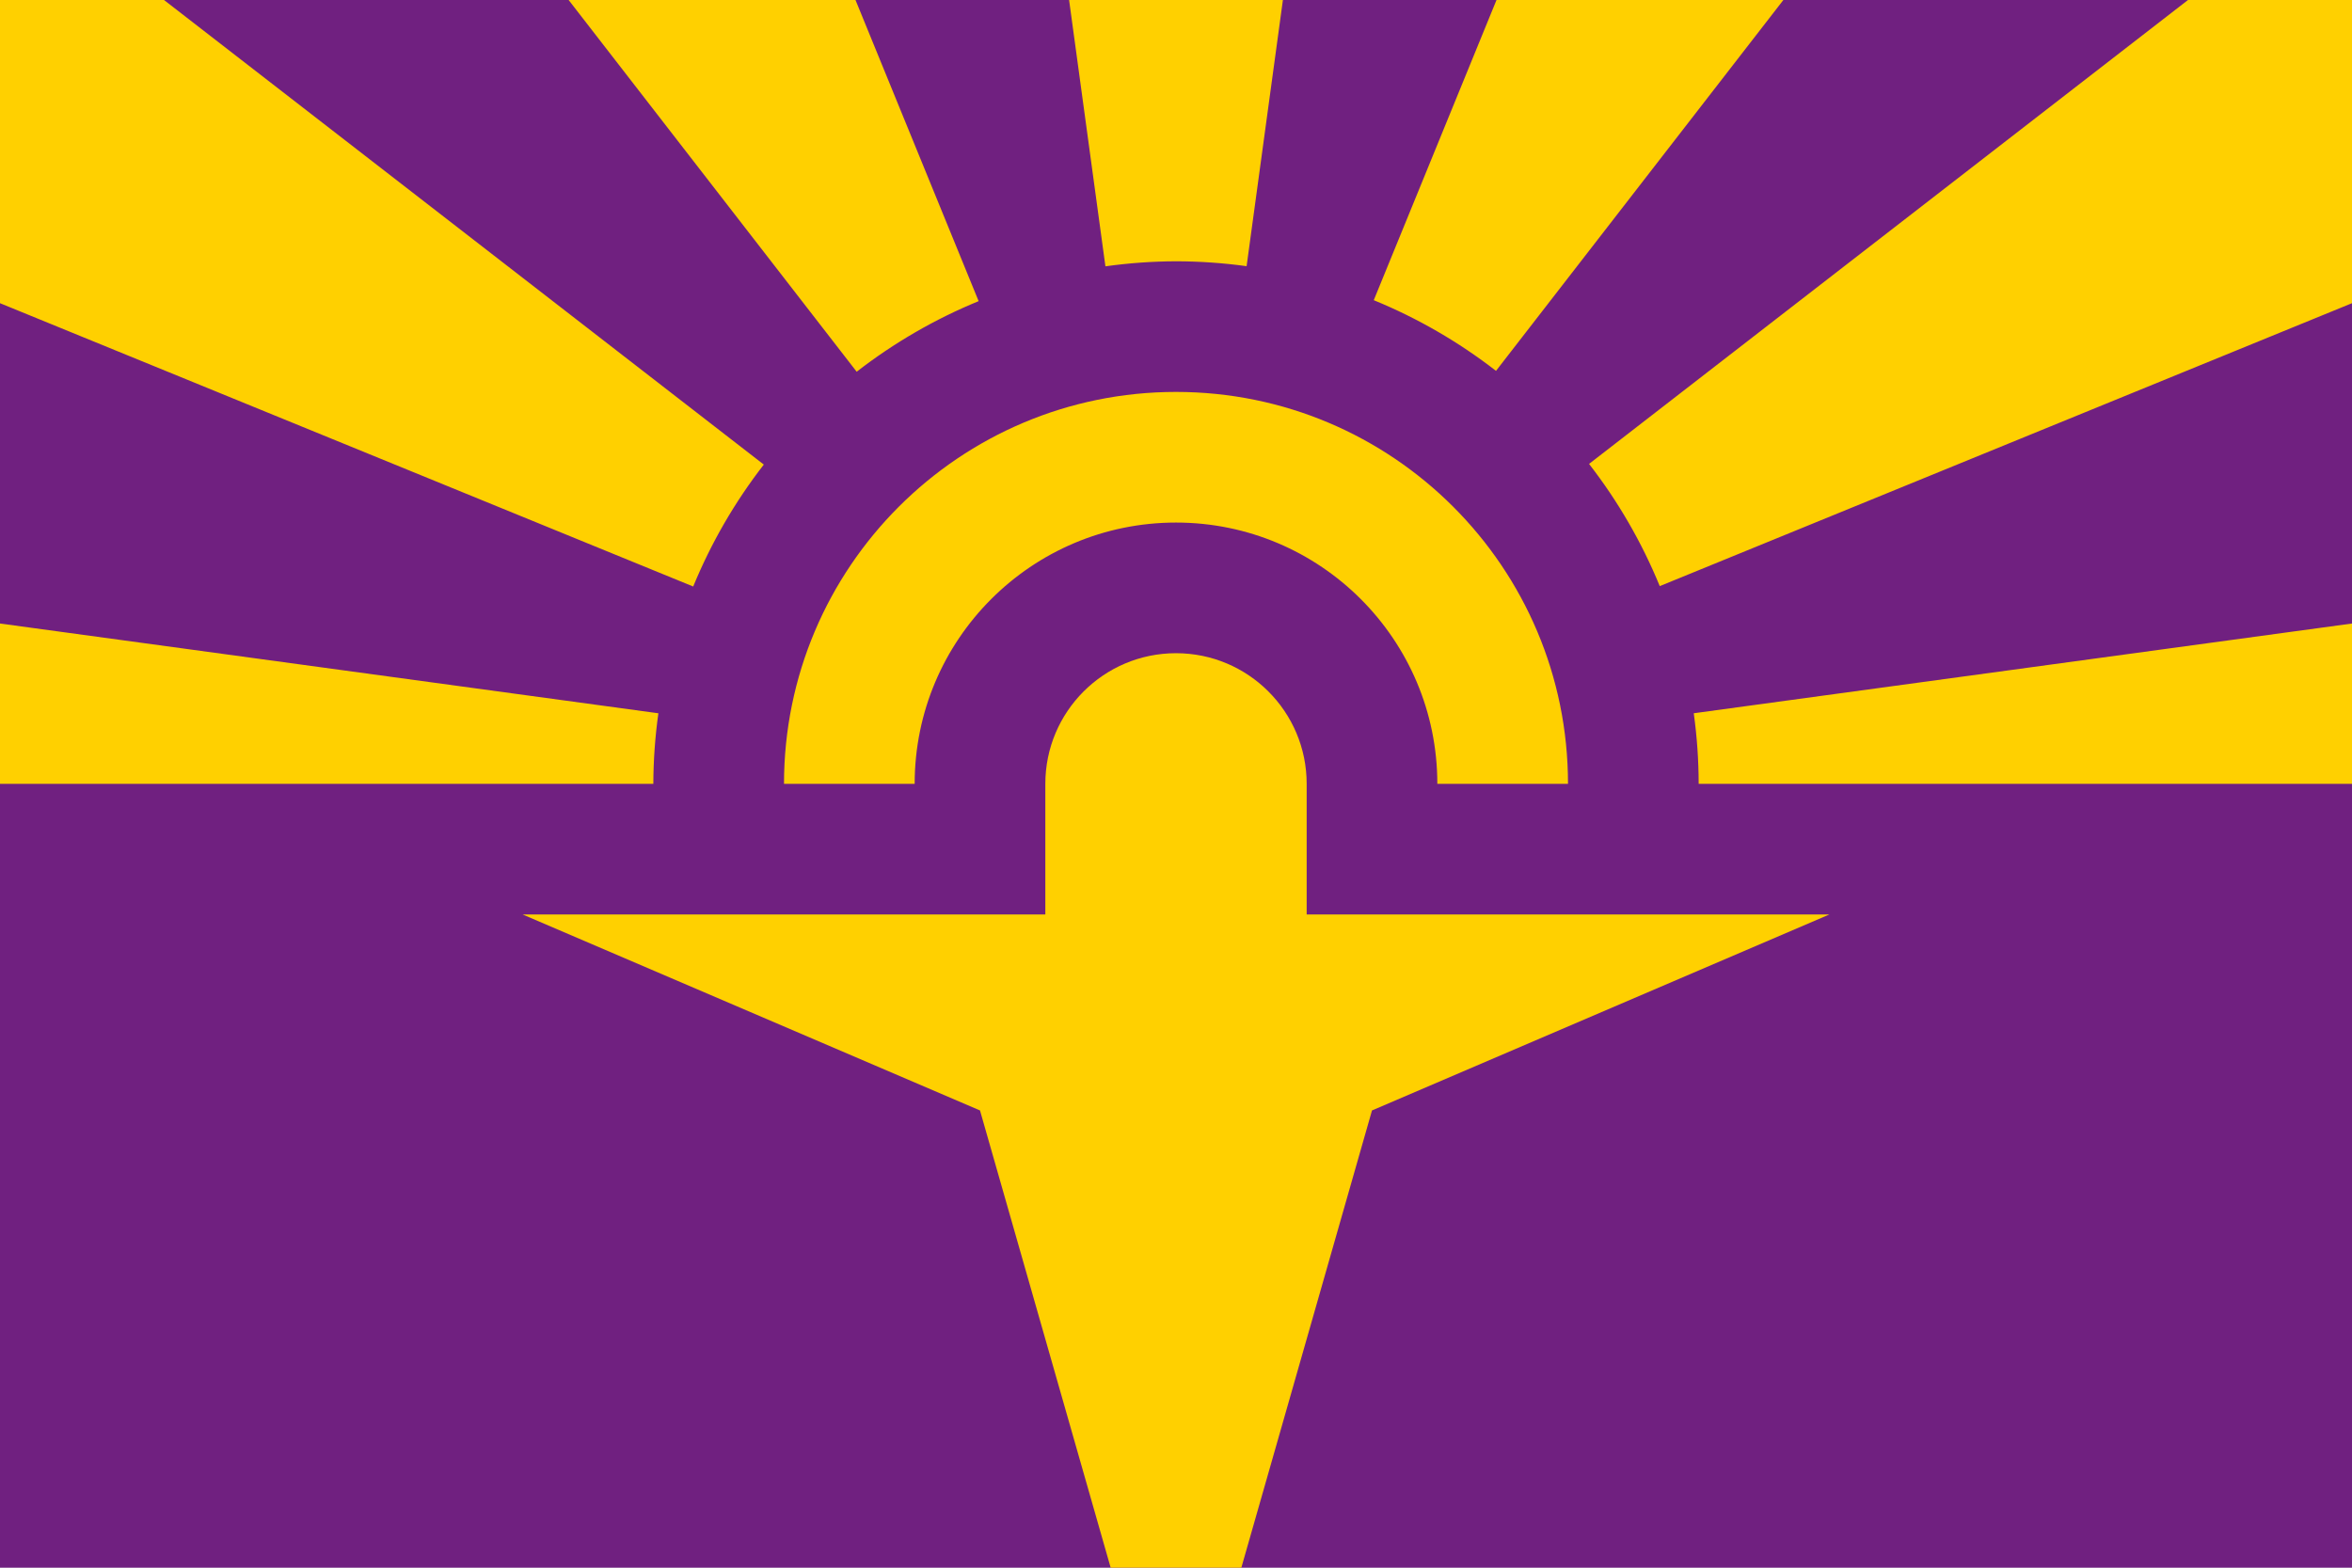
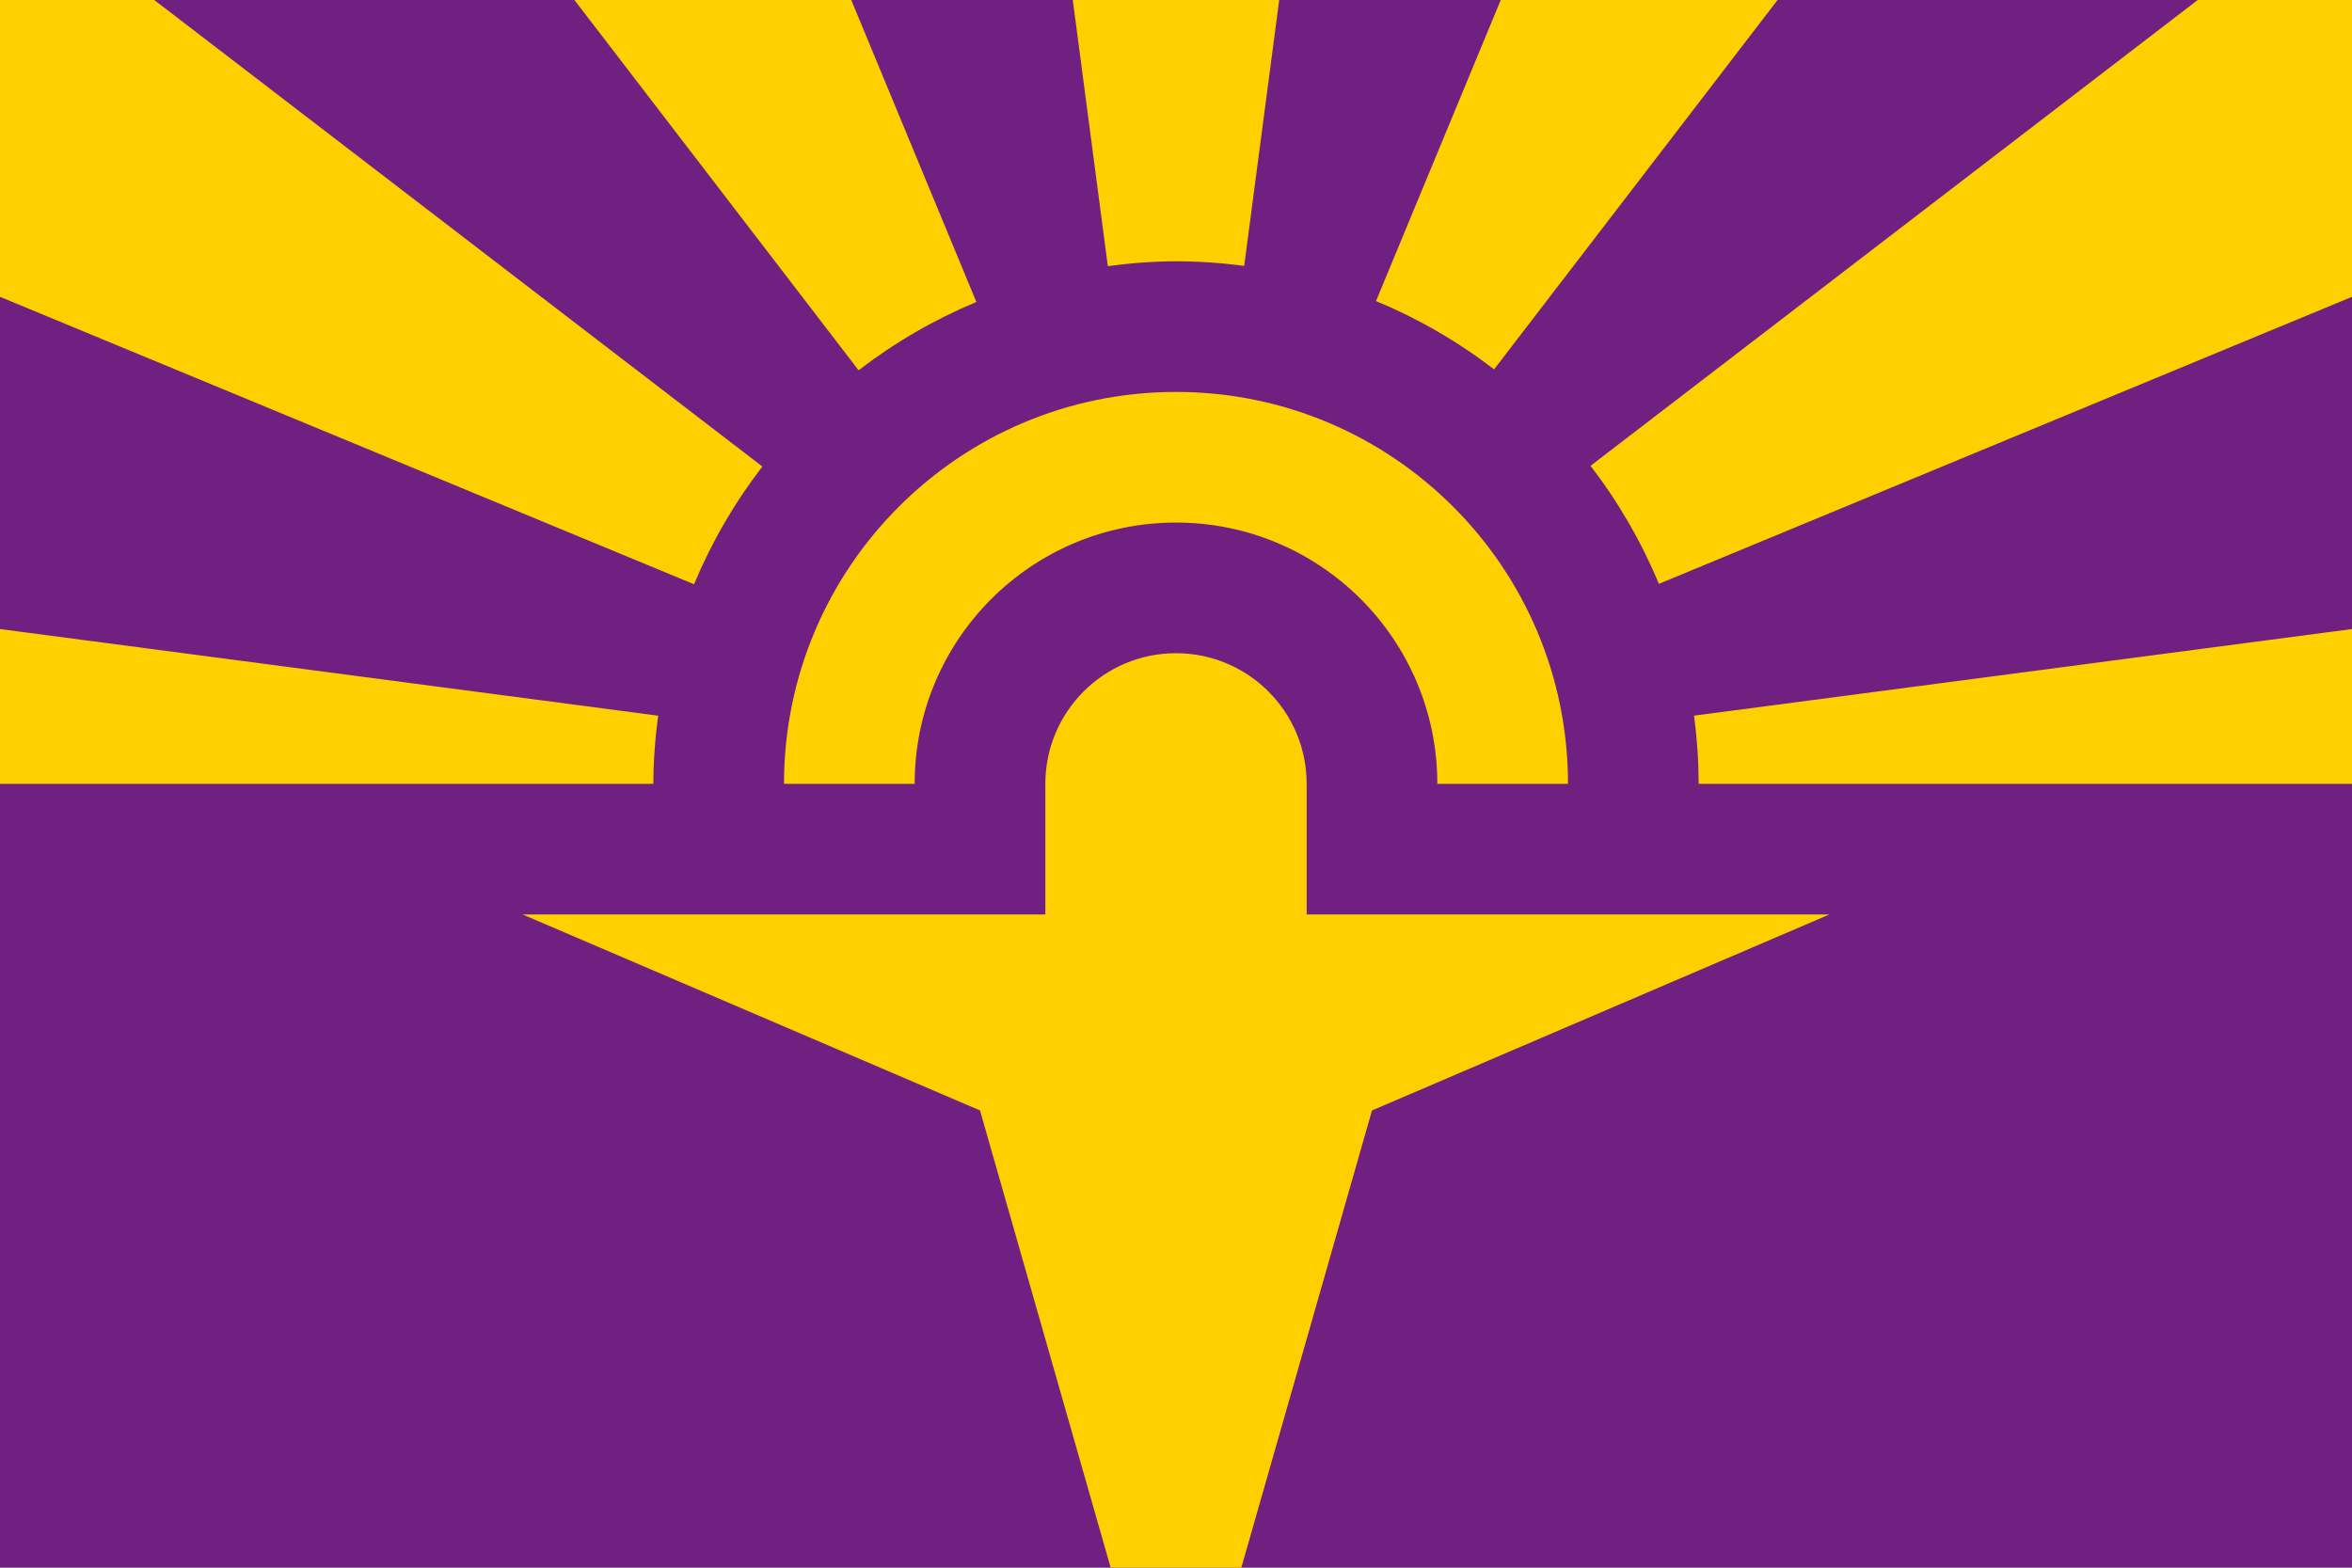
<svg xmlns="http://www.w3.org/2000/svg" xml:space="preserve" id="svg1" width="4608" height="3072" version="1.1" viewBox="0 0 1219.2 812.8">
  <defs id="defs1">
    <style id="style1">.cls-1{fill:#0283c0}.cls-2{fill:#fff}.cls-3{fill:#ef483f}</style>
  </defs>
-   <path id="rect1" d="M 0,0 V 812.8 H 1219.2 V 0 Z" style="fill:#702080;fill-opacity:1;fill-rule:evenodd;stroke:none;stroke-width:8.467;stroke-linecap:round;stroke-linejoin:round" />
-   <path id="path1" d="M 0 0 L 0 157.195 L 359.331 304.09 A 270.933 270.933 0 0 1 395.937 240.874 L 85.014 0 L 0 0 z M 294.759 0 L 444.073 192.737 A 270.933 270.933 0 0 1 507.289 156.131 L 443.463 0 L 294.759 0 z M 554.182 0 L 573.012 138.084 A 270.933 270.933 0 0 1 609.6 135.467 A 270.933 270.933 0 0 1 646.199 138.01 L 665.018 0 L 554.182 0 z M 775.737 0 L 712.112 155.639 A 270.933 270.933 0 0 1 775.478 192.283 L 924.44 0 L 775.737 0 z M 1134.186 0 L 823.717 240.522 A 270.933 270.933 0 0 1 860.361 303.888 L 1219.2 157.194 L 1219.2 0 L 1134.186 0 z M 609.6 203.2 A 203.2 203.2 0 0 0 406.4 406.4 L 474.133 406.4 A 135.467 135.467 0 0 1 609.6 270.933 A 135.467 135.467 0 0 1 745.067 406.4 L 812.8 406.4 A 203.2 203.2 0 0 0 609.6 203.2 z M 0 323.273 L 0 406.4 L 338.667 406.4 A 270.933 270.933 0 0 1 341.283 369.812 L 0 323.273 z M 1219.2 323.273 L 877.99 369.801 A 270.933 270.933 0 0 1 880.533 406.4 L 1219.2 406.4 L 1219.2 323.273 z" style="fill:#ffd000;fill-opacity:1;stroke:none;stroke-width:33.867;stroke-miterlimit:128" />
-   <path id="path3" d="m 2304,1152 c -212.077,0 -384,171.923 -384,384 v 384 H 384 l 1344,576 384,1344 h 384 l 384,-1344 L 4224,1920 H 2688 v -384 c 0,-212.077 -171.923,-384 -384,-384 z" style="fill:#ffd000;fill-opacity:1;stroke:none;stroke-width:192;stroke-miterlimit:128" transform="matrix(0.1763889,0,0,0.1763889,203.2,135.4667)" />
+   <path id="rect1" d="M 0,0 V 812.8 H 1219.2 V 0 Z" style="display:inline;fill:#702080;fill-opacity:1;fill-rule:evenodd;stroke:none;stroke-width:8.467;stroke-linecap:round;stroke-linejoin:round" />
+   <path id="path14" d="M 0 0 L 0 153.896 L 359.769 302.917 A 270.933 270.933 0 0 1 395.187 241.875 L 79.969 0 L 0 0 z M 297.759 0 L 445.075 191.987 A 270.933 270.933 0 0 1 506.116 156.569 L 441.264 0 L 297.759 0 z M 556.096 0 L 574.264 137.994 A 270.933 270.933 0 0 1 609.6 135.467 A 270.933 270.933 0 0 1 644.954 137.857 L 663.104 0 L 556.096 0 z M 777.936 0 L 713.282 156.09 A 270.933 270.933 0 0 1 774.49 191.512 L 921.442 0 L 777.936 0 z M 1139.231 0 L 824.488 241.51 A 270.933 270.933 0 0 1 859.91 302.718 L 1219.2 153.896 L 1219.2 0 L 1139.231 0 z M 609.6 203.2 A 203.2 203.2 0 0 0 406.4 406.4 L 474.133 406.4 A 135.467 135.467 0 0 1 609.6 270.933 A 135.467 135.467 0 0 1 745.067 406.4 L 812.8 406.4 A 203.2 203.2 0 0 0 609.6 203.2 z M 0 326.145 L 0 406.4 L 338.667 406.4 A 270.933 270.933 0 0 1 341.194 371.064 L 0 326.145 z M 1219.2 326.145 L 878.143 371.046 A 270.933 270.933 0 0 1 880.533 406.4 L 1219.2 406.4 L 1219.2 326.145 z M 609.6 338.667 C 572.192 338.667 541.867 368.992 541.867 406.4 L 541.867 474.133 L 270.933 474.133 L 508 575.733 L 575.733 812.8 L 643.467 812.8 L 711.2 575.733 L 948.267 474.133 L 677.333 474.133 L 677.333 406.4 C 677.333 368.992 647.008 338.667 609.6 338.667 z" style="display:inline;fill:#ffd000;fill-opacity:1;stroke:none;stroke-width:33.867;stroke-miterlimit:128" />
</svg>
